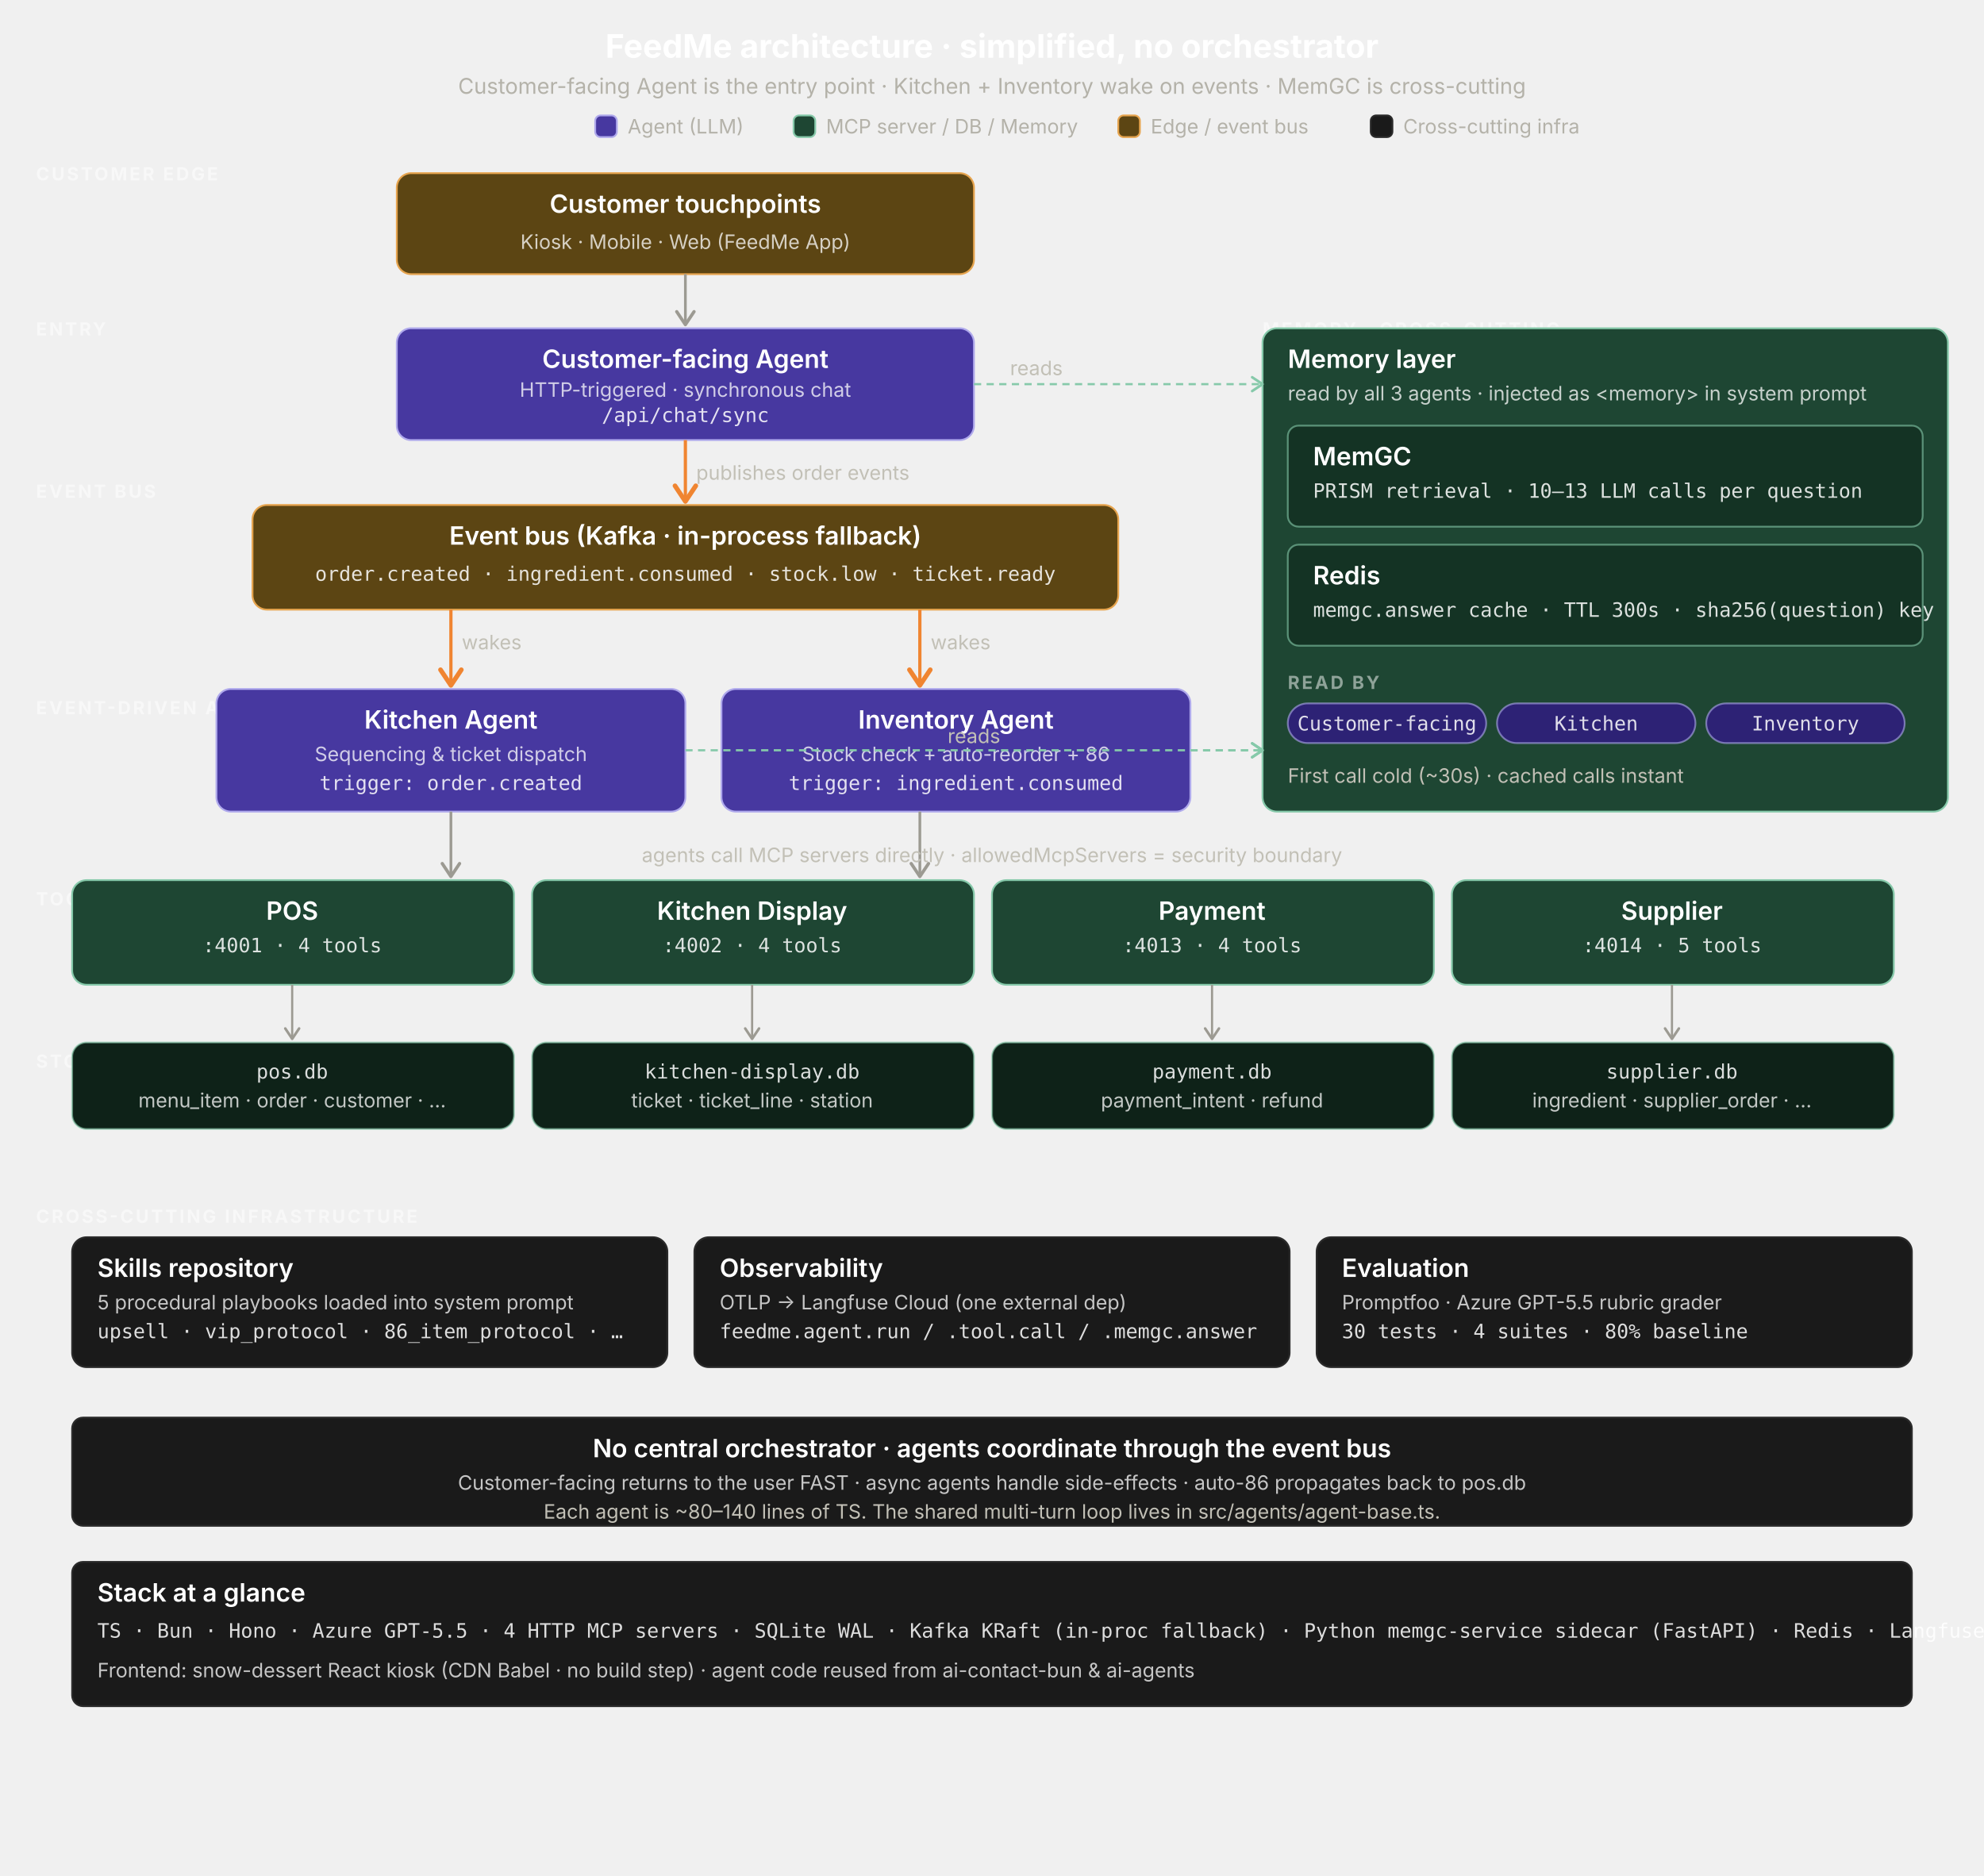
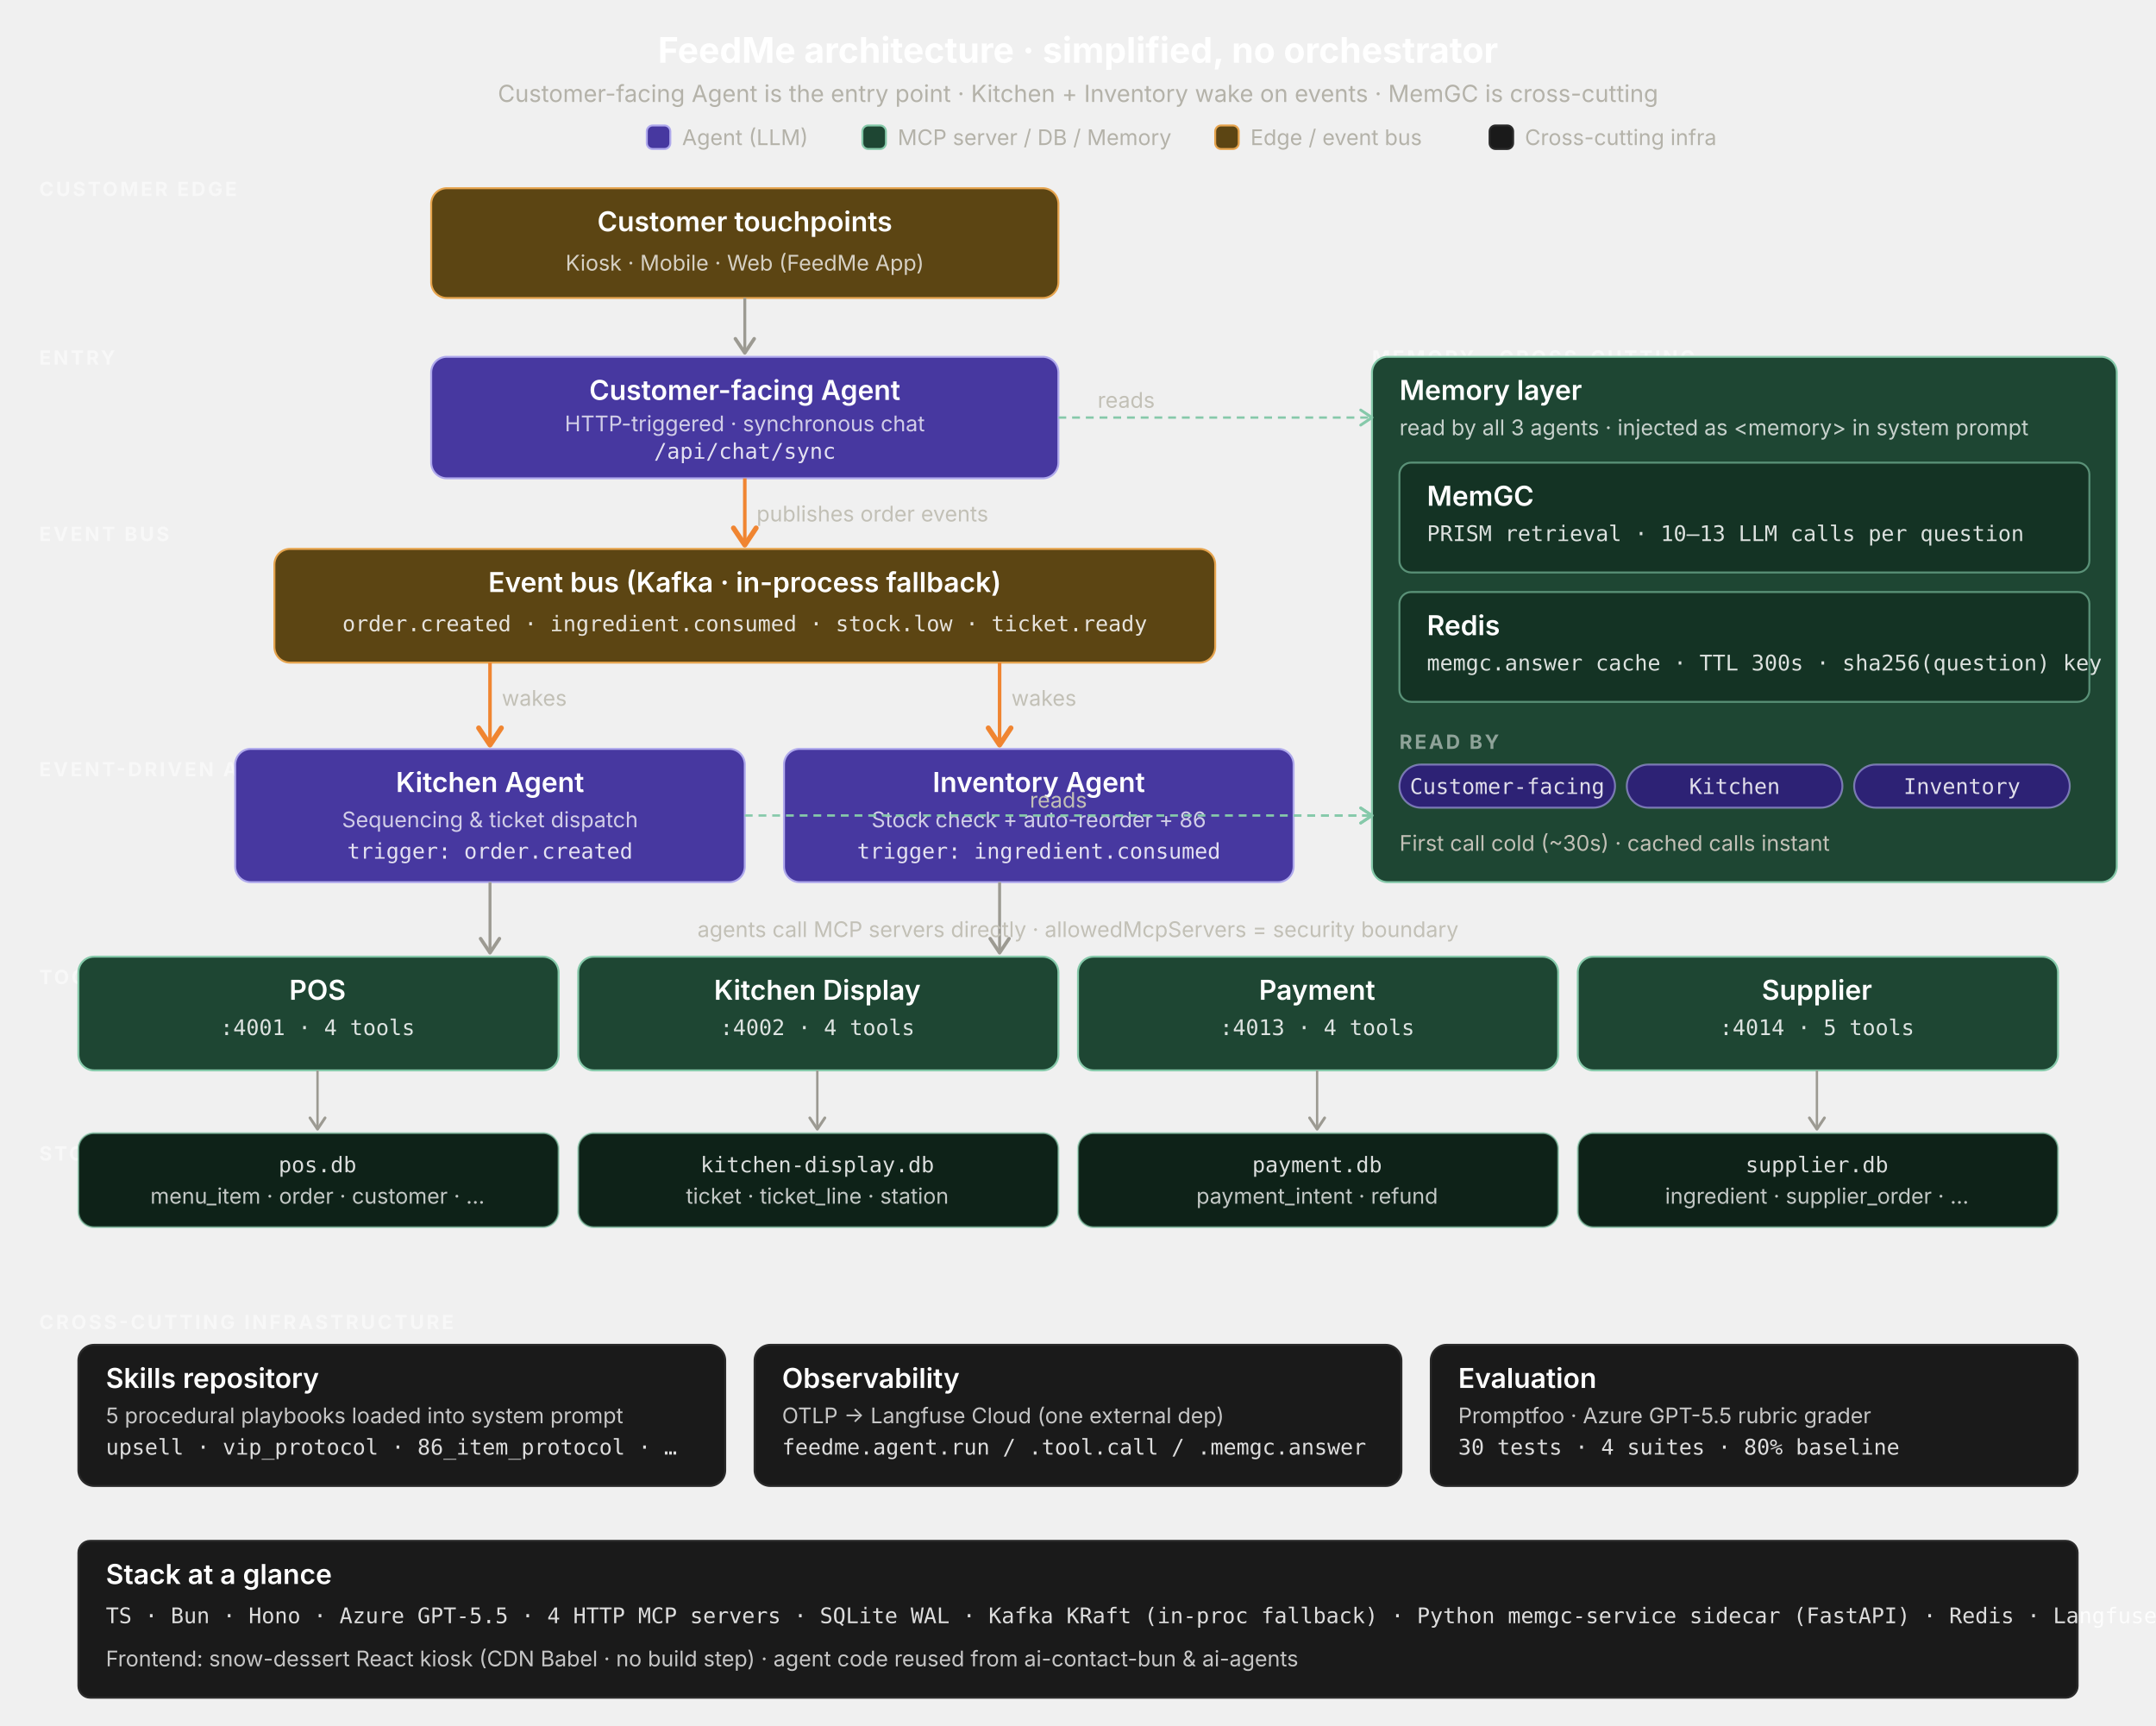
- <svg xmlns="http://www.w3.org/2000/svg" width="100%" viewBox="0 0 1100 1040" font-family="-apple-system, system-ui, sans-serif">
+ <svg xmlns="http://www.w3.org/2000/svg" width="100%" viewBox="0 0 1100 880" font-family="-apple-system, system-ui, sans-serif">
  <defs>
    <marker id="ar4" viewBox="0 0 10 10" refX="8" refY="5" markerWidth="8" markerHeight="8" orient="auto-start-reverse">
      <path d="M2 1L8 5L2 9" fill="none" stroke="#9c9a92" stroke-width="1.5" stroke-linecap="round" stroke-linejoin="round" />
    </marker>
    <marker id="ar4-o" viewBox="0 0 10 10" refX="8" refY="5" markerWidth="8" markerHeight="8" orient="auto-start-reverse">
      <path d="M2 1L8 5L2 9" fill="none" stroke="#F08531" stroke-width="1.8" stroke-linecap="round" stroke-linejoin="round" />
    </marker>
    <marker id="ar4-g" viewBox="0 0 10 10" refX="8" refY="5" markerWidth="8" markerHeight="8" orient="auto-start-reverse">
      <path d="M2 1L8 5L2 9" fill="none" stroke="#86c9aa" stroke-width="1.5" stroke-linecap="round" stroke-linejoin="round" />
    </marker>
    <style>
      .title    { font-size: 18px; font-weight: 700; fill: #fff; }
      .subtitle { font-size: 12px; fill: #b4b2a9; }
      .legendInline { font-size: 11px; fill: #b4b2a9; }
      .boxT     { font-size: 14px; font-weight: 600; fill: #fff; }
      .boxS     { font-size: 11px; fill: rgba(255,255,255,0.75); }
      .boxM     { font-size: 11px; fill: rgba(255,255,255,0.85); font-family: ui-monospace, SFMono-Regular, monospace; }
      .badge    { font-size: 10px; font-weight: 700; fill: #fff; letter-spacing: 0.04em; }
      .annot    { font-size: 11px; fill: #c2c0b6; }
      .tierT    { font-size: 10px; font-weight: 700; fill: rgba(255,255,255,0.5); letter-spacing: 0.12em; }
    </style>
  </defs>
  <text x="550" y="32" text-anchor="middle" class="title">FeedMe architecture · simplified, no orchestrator</text>
  <text x="550" y="52" text-anchor="middle" class="subtitle">Customer-facing Agent is the entry point · Kitchen + Inventory wake on events · MemGC is cross-cutting</text>
  <g transform="translate(330, 64)">
    <rect x="0" y="0" width="12" height="12" rx="3" fill="#4738a0" stroke="#afa9ec" />
    <text x="18" y="10" class="legendInline">Agent (LLM)</text>
    <rect x="110" y="0" width="12" height="12" rx="3" fill="#1e4633" stroke="#86c9aa" />
    <text x="128" y="10" class="legendInline">MCP server / DB / Memory</text>
    <rect x="290" y="0" width="12" height="12" rx="3" fill="#5c4513" stroke="#e6a44e" />
    <text x="308" y="10" class="legendInline">Edge / event bus</text>
    <rect x="430" y="0" width="12" height="12" rx="3" fill="#1a1a1a" stroke="#2a2a2a" />
    <text x="448" y="10" class="legendInline">Cross-cutting infra</text>
  </g>
  <text x="20" y="100" class="tierT">CUSTOMER EDGE</text>
  <g transform="translate(220, 96)">
    <rect width="320" height="56" rx="8" fill="#5c4513" stroke="#e6a44e" />
    <text x="160" y="22" text-anchor="middle" class="boxT">Customer touchpoints</text>
    <text x="160" y="42" text-anchor="middle" class="boxS">Kiosk · Mobile · Web (FeedMe App)</text>
  </g>
  <line x1="380" y1="152" x2="380" y2="180" stroke="#9c9a92" stroke-width="1.5" marker-end="url(#ar4)" />
  <text x="20" y="186" class="tierT">ENTRY</text>
  <g transform="translate(220, 182)">
    <rect width="320" height="62" rx="8" fill="#4738a0" stroke="#afa9ec" />
    <text x="160" y="22" text-anchor="middle" class="boxT">Customer-facing Agent</text>
    <text x="160" y="38" text-anchor="middle" class="boxS">HTTP-triggered · synchronous chat</text>
    <text x="160" y="52" text-anchor="middle" class="boxM">/api/chat/sync</text>
  </g>
  <text x="20" y="276" class="tierT">EVENT BUS</text>
  <text x="386" y="266" class="annot" fill="#F08531">publishes order events</text>
  <line x1="380" y1="244" x2="380" y2="278" stroke="#F08531" stroke-width="1.8" marker-end="url(#ar4-o)" />
  <g transform="translate(140, 280)">
    <rect width="480" height="58" rx="8" fill="#5c4513" stroke="#e6a44e" />
    <text x="240" y="22" text-anchor="middle" class="boxT">Event bus (Kafka · in-process fallback)</text>
    <text x="240" y="42" text-anchor="middle" class="boxM">order.created · ingredient.consumed · stock.low · ticket.ready</text>
  </g>
  <line x1="250" y1="338" x2="250" y2="380" stroke="#F08531" stroke-width="1.8" marker-end="url(#ar4-o)" />
  <line x1="510" y1="338" x2="510" y2="380" stroke="#F08531" stroke-width="1.8" marker-end="url(#ar4-o)" />
  <text x="256" y="360" class="annot" font-size="10" fill="#F08531">wakes</text>
  <text x="516" y="360" class="annot" font-size="10" fill="#F08531">wakes</text>
  <text x="20" y="396" class="tierT">EVENT-DRIVEN AGENTS</text>
  <g transform="translate(120, 382)">
    <rect width="260" height="68" rx="8" fill="#4738a0" stroke="#afa9ec" />
    <text x="130" y="22" text-anchor="middle" class="boxT">Kitchen Agent</text>
    <text x="130" y="40" text-anchor="middle" class="boxS">Sequencing &amp; ticket dispatch</text>
    <text x="130" y="56" text-anchor="middle" class="boxM">trigger: order.created</text>
  </g>
  <g transform="translate(400, 382)">
    <rect width="260" height="68" rx="8" fill="#4738a0" stroke="#afa9ec" />
    <text x="130" y="22" text-anchor="middle" class="boxT">Inventory Agent</text>
    <text x="130" y="40" text-anchor="middle" class="boxS">Stock check + auto-reorder + 86</text>
    <text x="130" y="56" text-anchor="middle" class="boxM">trigger: ingredient.consumed</text>
  </g>
  <text x="700" y="186" class="tierT">MEMORY · CROSS-CUTTING</text>
  <g transform="translate(700, 182)">
    <rect width="380" height="268" rx="8" fill="#1e4633" stroke="#86c9aa" />
    <text x="14" y="22" class="boxT">Memory layer</text>
    <text x="14" y="40" class="boxS">read by all 3 agents · injected as &lt;memory&gt; in system prompt</text>
    <g transform="translate(14, 54)">
      <rect width="352" height="56" rx="6" fill="#143324" stroke="#86c9aa" stroke-opacity="0.6" />
      <text x="14" y="22" class="boxT" font-size="13">MemGC</text>
      <text x="14" y="40" class="boxM">PRISM retrieval · 10–13 LLM calls per question</text>
    </g>
    <g transform="translate(14, 120)">
      <rect width="352" height="56" rx="6" fill="#143324" stroke="#86c9aa" stroke-opacity="0.6" />
      <text x="14" y="22" class="boxT" font-size="13">Redis</text>
      <text x="14" y="40" class="boxM">memgc.answer cache · TTL 300s · sha256(question) key</text>
    </g>
    <text x="14" y="200" class="tierT" font-size="9">READ BY</text>
    <g transform="translate(14, 208)">
      <rect width="110" height="22" rx="11" fill="#2d2275" stroke="#afa9ec" stroke-opacity="0.6" />
      <text x="55" y="15" text-anchor="middle" class="boxM" font-size="10">Customer-facing</text>
    </g>
    <g transform="translate(130, 208)">
      <rect width="110" height="22" rx="11" fill="#2d2275" stroke="#afa9ec" stroke-opacity="0.6" />
      <text x="55" y="15" text-anchor="middle" class="boxM" font-size="10">Kitchen</text>
    </g>
    <g transform="translate(246, 208)">
      <rect width="110" height="22" rx="11" fill="#2d2275" stroke="#afa9ec" stroke-opacity="0.6" />
      <text x="55" y="15" text-anchor="middle" class="boxM" font-size="10">Inventory</text>
    </g>
    <text x="14" y="252" class="annot" font-size="10">First call cold (~30s) · cached calls instant</text>
  </g>
  <line x1="540" y1="213" x2="700" y2="213" stroke="#86c9aa" stroke-width="1.2" stroke-dasharray="4,3" marker-end="url(#ar4-g)" />
  <text x="560" y="208" class="annot" font-size="9" fill="#86c9aa">reads</text>
  <path d="M 380 416 Q 540 416 700 416" fill="none" stroke="#86c9aa" stroke-width="1.2" stroke-dasharray="4,3" marker-end="url(#ar4-g)" />
  <text x="540" y="412" text-anchor="middle" class="annot" font-size="9" fill="#86c9aa">reads</text>
  <line x1="660" y1="416" x2="700" y2="416" stroke="#86c9aa" stroke-width="1.2" stroke-dasharray="4,3" marker-end="url(#ar4-g)" />
  <line x1="250" y1="450" x2="250" y2="486" stroke="#9c9a92" stroke-width="1.5" marker-end="url(#ar4)" />
  <line x1="510" y1="450" x2="510" y2="486" stroke="#9c9a92" stroke-width="1.5" marker-end="url(#ar4)" />
  <text x="20" y="502" class="tierT">TOOLS · MCP SERVERS</text>
  <text x="550" y="478" text-anchor="middle" class="annot">agents call MCP servers directly · allowedMcpServers = security boundary</text>
  <g transform="translate(40, 488)">
    <rect width="245" height="58" rx="8" fill="#1e4633" stroke="#86c9aa" />
    <text x="122" y="22" text-anchor="middle" class="boxT">POS</text>
    <text x="122" y="40" text-anchor="middle" class="boxM">:4001 · 4 tools</text>
  </g>
  <g transform="translate(295, 488)">
    <rect width="245" height="58" rx="8" fill="#1e4633" stroke="#86c9aa" />
    <text x="122" y="22" text-anchor="middle" class="boxT">Kitchen Display</text>
    <text x="122" y="40" text-anchor="middle" class="boxM">:4002 · 4 tools</text>
  </g>
  <g transform="translate(550, 488)">
    <rect width="245" height="58" rx="8" fill="#1e4633" stroke="#86c9aa" />
    <text x="122" y="22" text-anchor="middle" class="boxT">Payment</text>
    <text x="122" y="40" text-anchor="middle" class="boxM">:4013 · 4 tools</text>
  </g>
  <g transform="translate(805, 488)">
    <rect width="245" height="58" rx="8" fill="#1e4633" stroke="#86c9aa" />
    <text x="122" y="22" text-anchor="middle" class="boxT">Supplier</text>
    <text x="122" y="40" text-anchor="middle" class="boxM">:4014 · 5 tools</text>
  </g>
  <line x1="162" y1="546" x2="162" y2="576" stroke="#9c9a92" stroke-width="1.2" marker-end="url(#ar4)" />
  <line x1="417" y1="546" x2="417" y2="576" stroke="#9c9a92" stroke-width="1.2" marker-end="url(#ar4)" />
  <line x1="672" y1="546" x2="672" y2="576" stroke="#9c9a92" stroke-width="1.2" marker-end="url(#ar4)" />
  <line x1="927" y1="546" x2="927" y2="576" stroke="#9c9a92" stroke-width="1.2" marker-end="url(#ar4)" />
  <text x="20" y="592" class="tierT">STORAGE · SQLITE (WAL)</text>
  <g transform="translate(40, 578)">
    <rect width="245" height="48" rx="8" fill="#0e2218" stroke="#86c9aa" stroke-opacity="0.6" />
    <text x="122" y="20" text-anchor="middle" class="boxM" font-size="13">pos.db</text>
    <text x="122" y="36" text-anchor="middle" class="boxS" font-size="10">menu_item · order · customer · …</text>
  </g>
  <g transform="translate(295, 578)">
    <rect width="245" height="48" rx="8" fill="#0e2218" stroke="#86c9aa" stroke-opacity="0.6" />
    <text x="122" y="20" text-anchor="middle" class="boxM" font-size="13">kitchen-display.db</text>
    <text x="122" y="36" text-anchor="middle" class="boxS" font-size="10">ticket · ticket_line · station</text>
  </g>
  <g transform="translate(550, 578)">
    <rect width="245" height="48" rx="8" fill="#0e2218" stroke="#86c9aa" stroke-opacity="0.6" />
    <text x="122" y="20" text-anchor="middle" class="boxM" font-size="13">payment.db</text>
    <text x="122" y="36" text-anchor="middle" class="boxS" font-size="10">payment_intent · refund</text>
  </g>
  <g transform="translate(805, 578)">
    <rect width="245" height="48" rx="8" fill="#0e2218" stroke="#86c9aa" stroke-opacity="0.6" />
    <text x="122" y="20" text-anchor="middle" class="boxM" font-size="13">supplier.db</text>
    <text x="122" y="36" text-anchor="middle" class="boxS" font-size="10">ingredient · supplier_order · …</text>
  </g>
  <text x="20" y="678" class="tierT">CROSS-CUTTING INFRASTRUCTURE</text>
  <g transform="translate(40, 686)">
    <rect width="330" height="72" rx="8" fill="#1a1a1a" stroke="#2a2a2a" />
    <text x="14" y="22" class="boxT">Skills repository</text>
    <text x="14" y="40" class="boxS">5 procedural playbooks loaded into system prompt</text>
    <text x="14" y="56" class="boxM">upsell · vip_protocol · 86_item_protocol · …</text>
  </g>
  <g transform="translate(385, 686)">
    <rect width="330" height="72" rx="8" fill="#1a1a1a" stroke="#2a2a2a" />
    <text x="14" y="22" class="boxT">Observability</text>
    <text x="14" y="40" class="boxS">OTLP → Langfuse Cloud (one external dep)</text>
    <text x="14" y="56" class="boxM">feedme.agent.run / .tool.call / .memgc.answer</text>
  </g>
  <g transform="translate(730, 686)">
    <rect width="330" height="72" rx="8" fill="#1a1a1a" stroke="#2a2a2a" />
    <text x="14" y="22" class="boxT">Evaluation</text>
    <text x="14" y="40" class="boxS">Promptfoo · Azure GPT-5.5 rubric grader</text>
    <text x="14" y="56" class="boxM">30 tests · 4 suites · 80% baseline</text>
  </g>
  <g transform="translate(40, 786)">
-     <rect width="1020" height="60" rx="6" fill="#1a1a1a" stroke="#2a2a2a" />
-     <text x="510" y="22" text-anchor="middle" class="boxT" font-size="13">No central orchestrator · agents coordinate through the event bus</text>
-     <text x="510" y="40" text-anchor="middle" class="boxS">Customer-facing returns to the user FAST · async agents handle side-effects · auto-86 propagates back to pos.db</text>
-     <text x="510" y="56" text-anchor="middle" class="annot">Each agent is ~80–140 lines of TS. The shared multi-turn loop lives in src/agents/agent-base.ts.</text>
-   </g>
-   <g transform="translate(40, 866)">
    <rect width="1020" height="80" rx="6" fill="#1a1a1a" stroke="#2a2a2a" />
    <text x="14" y="22" class="boxT" font-size="13">Stack at a glance</text>
    <text x="14" y="42" class="boxM">TS · Bun · Hono · Azure GPT-5.5 · 4 HTTP MCP servers · SQLite WAL · Kafka KRaft (in-proc fallback) · Python memgc-service sidecar (FastAPI) · Redis · Langfuse OTLP · Promptfoo</text>
    <text x="14" y="64" class="boxS">Frontend: snow-dessert React kiosk (CDN Babel · no build step) · agent code reused from ai-contact-bun &amp; ai-agents</text>
  </g>
</svg>
